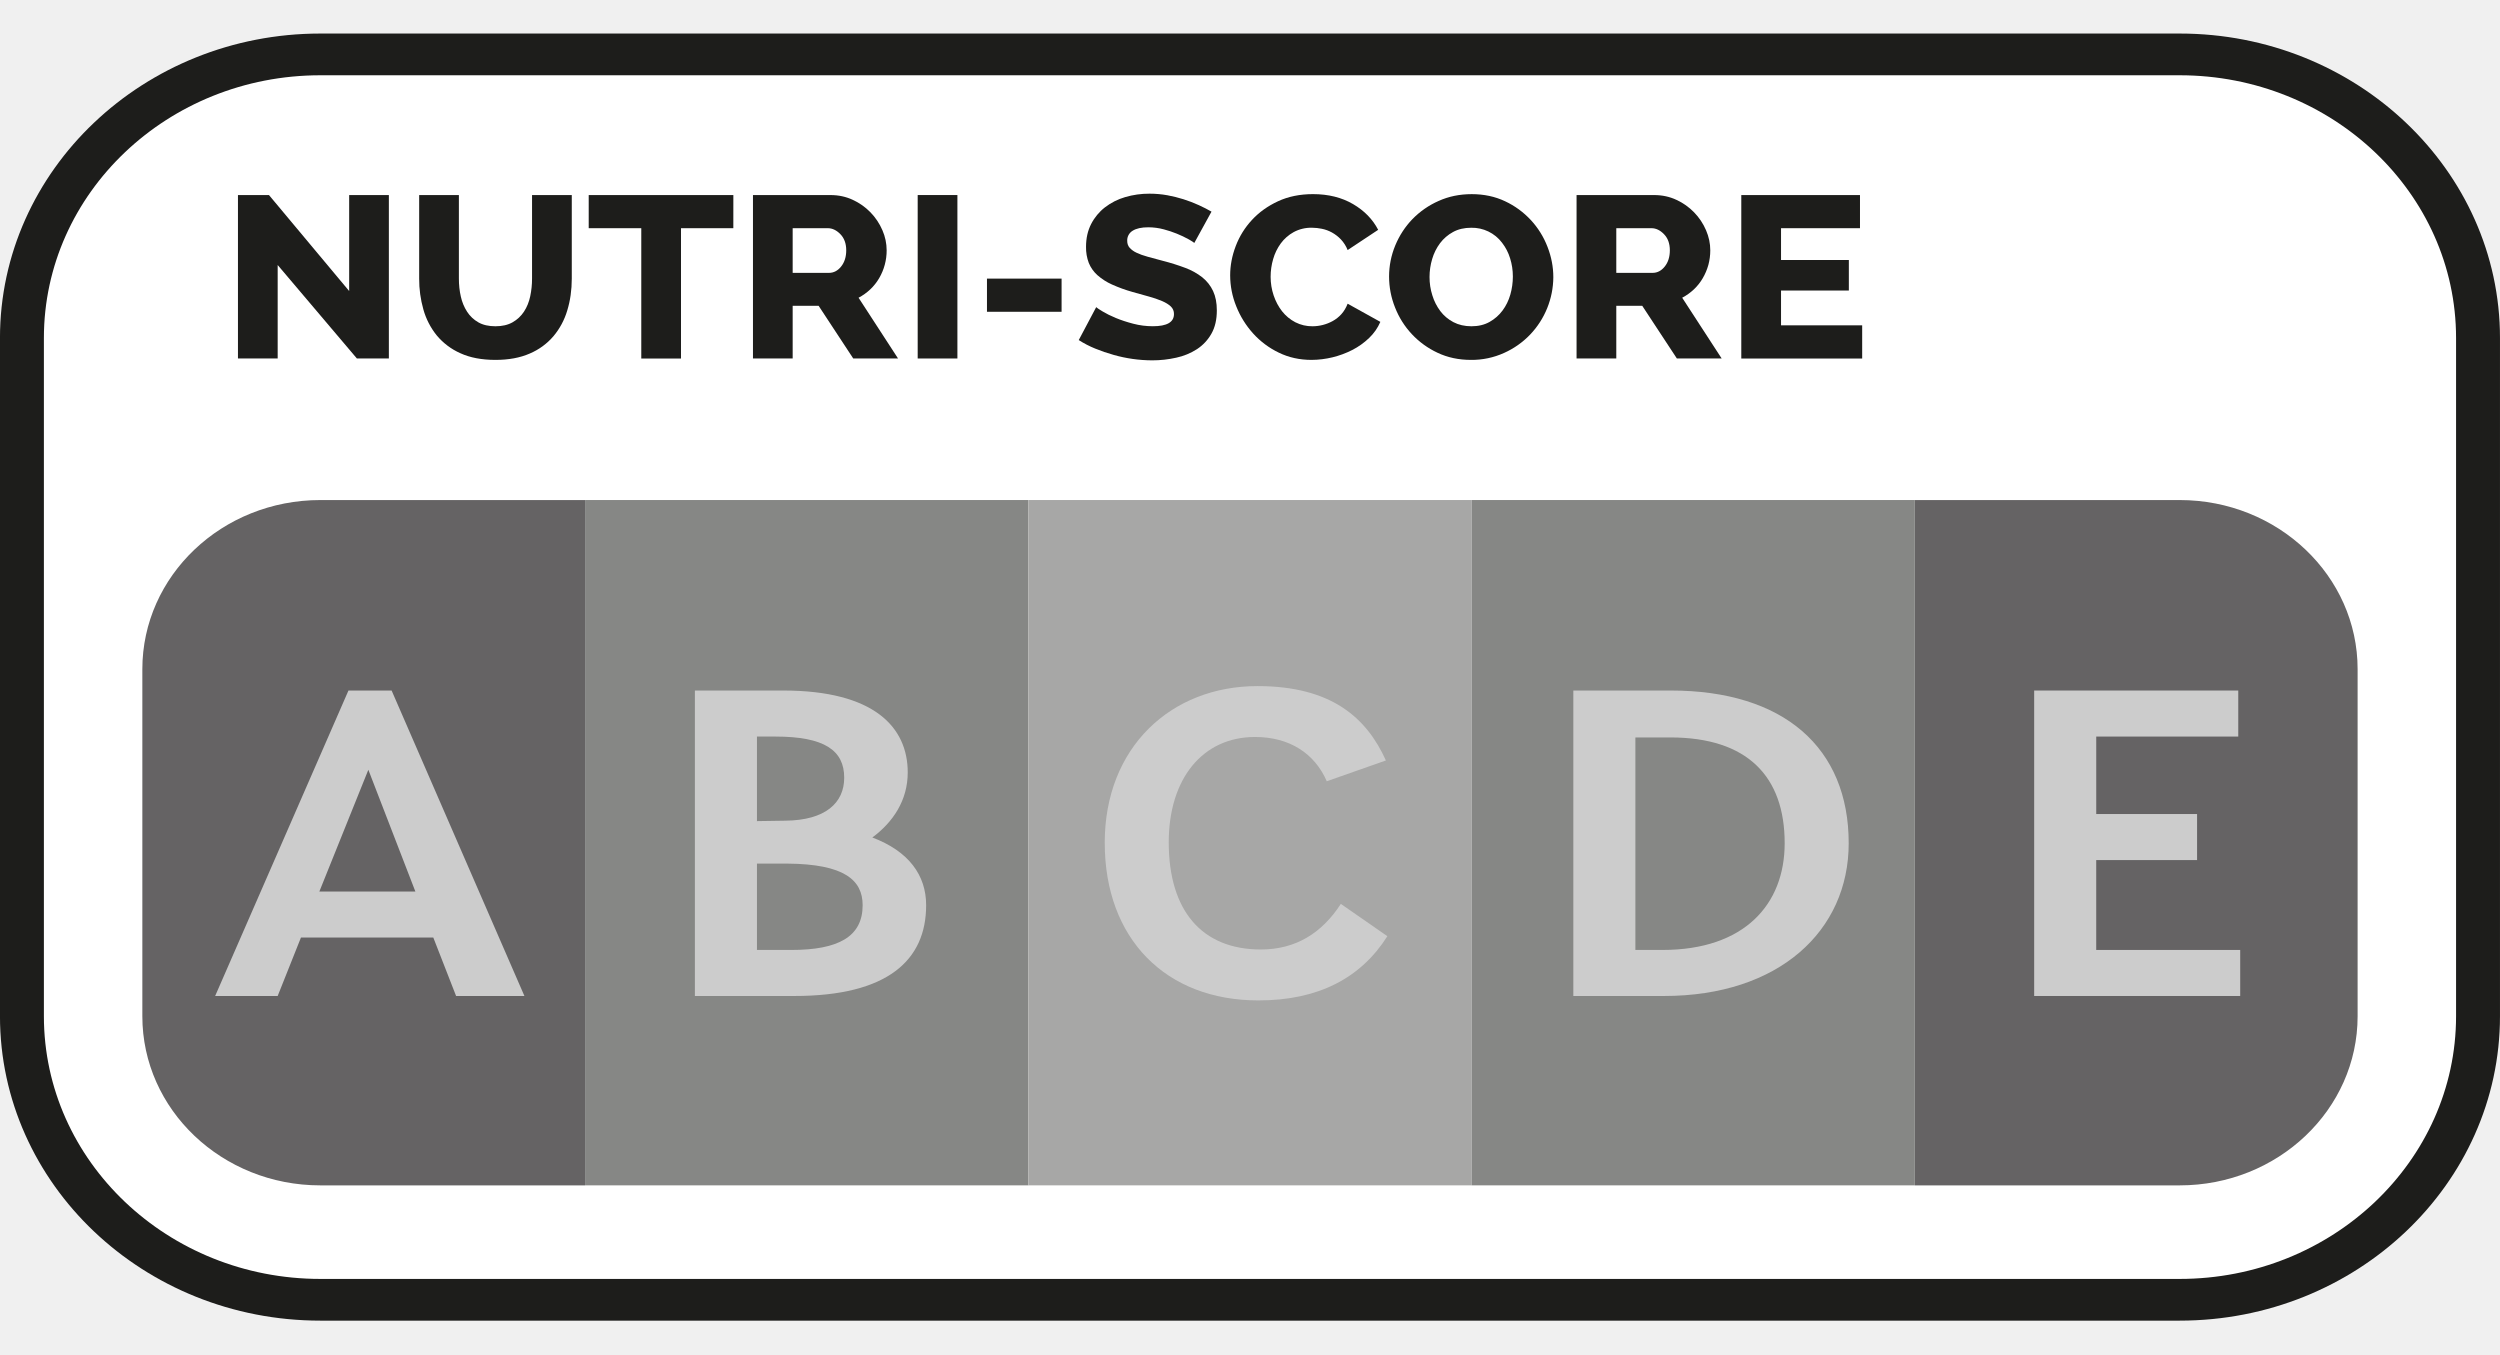
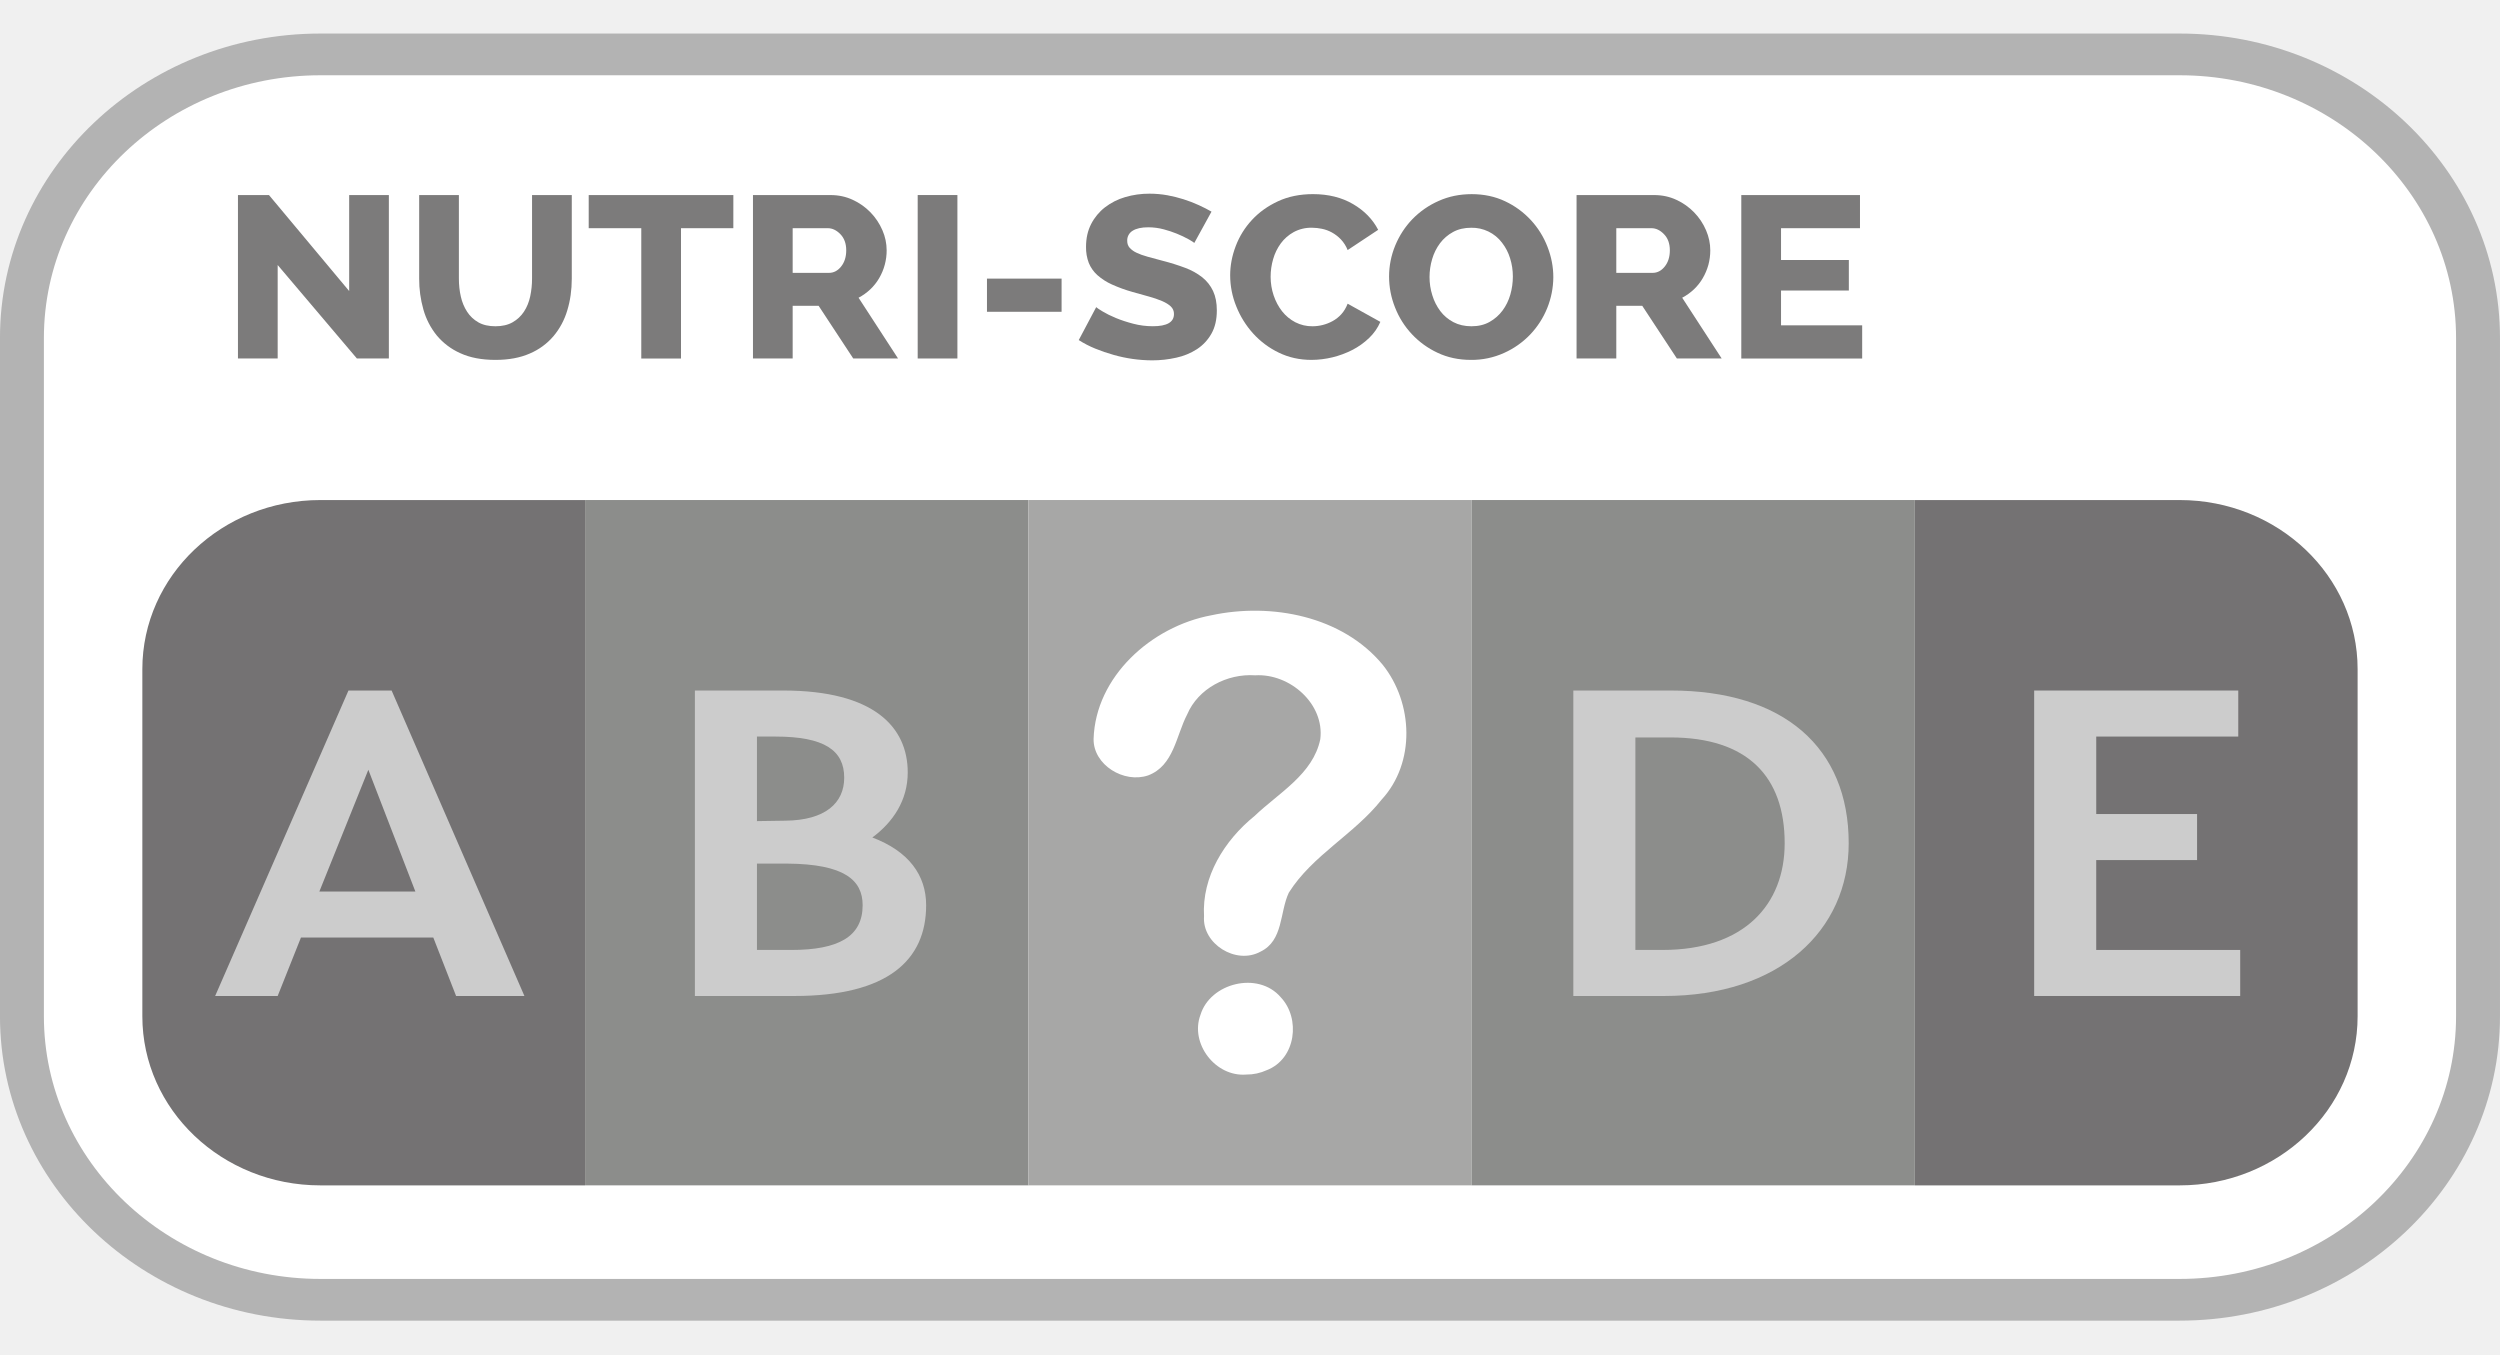
<svg xmlns="http://www.w3.org/2000/svg" id="svg2032" width="240" height="130" version="1.1" viewBox="0 0 240 130">
  <defs id="defs2029">
    <clipPath id="clipPath1836" clipPathUnits="userSpaceOnUse">
      <path id="path1838" stroke-width="1" d="M-576.406-131.683h841.89v595.276h-841.89z" />
    </clipPath>
    <clipPath id="clipPath1817" clipPathUnits="userSpaceOnUse">
      <path id="path1819" stroke-width="1" d="M-480.445-91.617h841.89V503.66h-841.89z" />
    </clipPath>
    <clipPath id="clipPath1872" clipPathUnits="userSpaceOnUse">
      <path id="path1874" stroke-width="1" d="M-488.313-132.237h841.89v595.276h-841.89z" />
    </clipPath>
    <clipPath id="clipPath1878" clipPathUnits="userSpaceOnUse">
      <path id="path1880" stroke-width="1" d="M-519.714-136.177h841.89V459.1h-841.89z" />
    </clipPath>
    <clipPath id="clipPath1886" clipPathUnits="userSpaceOnUse">
      <path id="path1888" stroke-width="1" d="M-521.325-134.642h841.89v595.276h-841.89z" />
    </clipPath>
    <clipPath id="clipPath1892" clipPathUnits="userSpaceOnUse">
      <path id="path1894" stroke-width="1" d="M-532.144-130.648h841.89v595.276h-841.89z" />
    </clipPath>
    <clipPath id="clipPath1898" clipPathUnits="userSpaceOnUse">
      <path id="path1900" stroke-width="1" d="M-500.02-102.749h841.89v595.276h-841.89z" />
    </clipPath>
    <clipPath id="clipPath1904" clipPathUnits="userSpaceOnUse">
      <path id="path1906" stroke-width="1" d="M-522.55-115.224h841.89v595.276h-841.89z" />
    </clipPath>
    <clipPath id="clipPath1910" clipPathUnits="userSpaceOnUse">
      <path id="path1912" stroke-width="1" d="M-561.373-85.195h841.89v595.276h-841.89z" />
    </clipPath>
    <clipPath id="clipPath1916" clipPathUnits="userSpaceOnUse">
      <path id="path1918" stroke-width="1" d="M-562.786-87.568h841.89v595.276h-841.89z" />
    </clipPath>
    <clipPath id="clipPath1593" clipPathUnits="userSpaceOnUse">
      <path id="path1595" stroke-width="1" d="M-503.056-291.81h841.89v595.277h-841.89z" />
    </clipPath>
    <clipPath id="clipPath1929" clipPathUnits="userSpaceOnUse">
      <path id="path1931" stroke-width="1" d="M-503.055-239.322h841.89v595.276h-841.89z" />
    </clipPath>
    <clipPath id="clipPath1605" clipPathUnits="userSpaceOnUse">
      <path id="path1607" stroke-width="1" d="M-427.382-279.942h841.89v595.276h-841.89z" />
    </clipPath>
    <clipPath id="clipPath1618" clipPathUnits="userSpaceOnUse">
      <path id="path1620" stroke-width="1" d="M-458.785-283.881h841.89v595.276h-841.89z" />
    </clipPath>
    <clipPath id="clipPath1611" clipPathUnits="userSpaceOnUse">
      <path id="path1613" stroke-width="1" d="M-460.394-282.347h841.89v595.276h-841.89z" />
    </clipPath>
    <clipPath id="clipPath1599" clipPathUnits="userSpaceOnUse">
      <path id="path1601" stroke-width="1" d="M-471.214-278.353h841.89v595.276h-841.89z" />
    </clipPath>
    <clipPath id="clipPath1624" clipPathUnits="userSpaceOnUse">
      <path id="path1626" stroke-width="1" d="M-441.091-250.452h841.89v595.276h-841.89z" />
    </clipPath>
    <clipPath id="clipPath1630" clipPathUnits="userSpaceOnUse">
      <path id="path1632" stroke-width="1" d="M-461.62-262.929h841.89v595.276h-841.89z" />
    </clipPath>
    <clipPath id="clipPath1636" clipPathUnits="userSpaceOnUse">
      <path id="path1638" stroke-width="1" d="M-478.601-250.452h841.89v595.276h-841.89z" />
    </clipPath>
    <clipPath id="clipPath1642" clipPathUnits="userSpaceOnUse">
      <path id="path1644" stroke-width="1" d="M-420.708-232.9h841.89v595.276h-841.89z" />
    </clipPath>
    <clipPath id="clipPath1922" clipPathUnits="userSpaceOnUse">
      <path id="path1924" stroke-width="1" d="M-422.121-235.273h841.89v595.276h-841.89z" />
    </clipPath>
    <clipPath id="clipPath1866" clipPathUnits="userSpaceOnUse">
      <path id="path1868" stroke-width="1" d="M-625.833-291.81h841.89v595.277h-841.89z" />
    </clipPath>
    <clipPath id="clipPath1717" clipPathUnits="userSpaceOnUse">
      <path id="path1719" stroke-width="1" d="M-625.833-239.322h841.89v595.276h-841.89z" />
    </clipPath>
    <clipPath id="clipPath1729" clipPathUnits="userSpaceOnUse">
      <path id="path1731" stroke-width="1" d="M-542.292-239.322h841.89v595.276h-841.89z" />
    </clipPath>
    <clipPath id="clipPath1735" clipPathUnits="userSpaceOnUse">
      <path id="path1737" stroke-width="1" d="M-586.47-262.929h841.89v595.276h-841.89z" />
    </clipPath>
    <clipPath id="clipPath1741" clipPathUnits="userSpaceOnUse">
      <path id="path1743" stroke-width="1" d="M-601.38-250.452h841.89v595.276h-841.89z" />
    </clipPath>
    <clipPath id="clipPath1747" clipPathUnits="userSpaceOnUse">
      <path id="path1749" stroke-width="1" d="M-550.16-279.942h841.89v595.276h-841.89z" />
    </clipPath>
    <clipPath id="clipPath1759" clipPathUnits="userSpaceOnUse">
      <path id="path1761" stroke-width="1" d="M-581.562-283.881h841.89v595.276h-841.89z" />
    </clipPath>
    <clipPath id="clipPath1765" clipPathUnits="userSpaceOnUse">
      <path id="path1767" stroke-width="1" d="M-583.172-282.347h841.89v595.276h-841.89z" />
    </clipPath>
    <clipPath id="clipPath1773" clipPathUnits="userSpaceOnUse">
      <path id="path1775" stroke-width="1" d="M-593.991-278.353h841.89v595.276h-841.89z" />
    </clipPath>
    <clipPath id="clipPath1779" clipPathUnits="userSpaceOnUse">
      <path id="path1781" stroke-width="1" d="M-563.464-232.9h841.89v595.276h-841.89z" />
    </clipPath>
    <clipPath id="clipPath1785" clipPathUnits="userSpaceOnUse">
      <path id="path1787" stroke-width="1" d="M-564.877-235.273h841.89v595.276h-841.89z" />
    </clipPath>
    <clipPath id="clipPath1792" clipPathUnits="userSpaceOnUse">
      <path id="path1794" stroke-width="1" d="M-503.055-216.392h841.89v595.276h-841.89z" />
    </clipPath>
    <clipPath id="clipPath1753" clipPathUnits="userSpaceOnUse">
      <path id="path1755" stroke-width="1" d="M-503.055-163.905h841.89v595.276h-841.89z" />
    </clipPath>
    <clipPath id="clipPath1723" clipPathUnits="userSpaceOnUse">
      <path id="path1725" stroke-width="1" d="M-419.514-163.905h841.89v595.276h-841.89z" />
    </clipPath>
    <clipPath id="clipPath1798" clipPathUnits="userSpaceOnUse">
      <path id="path1800" stroke-width="1" d="M-427.382-204.525h841.89v595.276h-841.89z" />
    </clipPath>
    <clipPath id="clipPath1804" clipPathUnits="userSpaceOnUse">
      <path id="path1806" stroke-width="1" d="M-458.784-208.465h841.89v595.276h-841.89z" />
    </clipPath>
    <clipPath id="clipPath1810" clipPathUnits="userSpaceOnUse">
      <path id="path1812" stroke-width="1" d="M-460.394-206.93h841.89v595.276h-841.89z" />
    </clipPath>
    <clipPath id="clipPath1823" clipPathUnits="userSpaceOnUse">
      <path id="path1825" stroke-width="1" d="M-471.213-202.936h841.89V392.34h-841.89z" />
    </clipPath>
    <clipPath id="clipPath1830" clipPathUnits="userSpaceOnUse">
      <path id="path1832" stroke-width="1" d="M-437.456-175.036h841.89V420.24h-841.89z" />
    </clipPath>
    <clipPath id="clipPath1848" clipPathUnits="userSpaceOnUse">
      <path id="path1850" stroke-width="1" d="M-480.209-175.036h841.89V420.24h-841.89z" />
    </clipPath>
    <clipPath id="clipPath1842" clipPathUnits="userSpaceOnUse">
      <path id="path1844" stroke-width="1" d="M-460.551-157.483h841.89v595.276h-841.89z" />
    </clipPath>
    <clipPath id="clipPath1854" clipPathUnits="userSpaceOnUse">
      <path id="path1856" stroke-width="1" d="M-461.964-159.856h841.89V435.42h-841.89z" />
    </clipPath>
    <clipPath id="clipPath1860" clipPathUnits="userSpaceOnUse">
      <path id="path1862" stroke-width="1" d="M-452.876-180.763h841.89v595.276h-841.89z" />
    </clipPath>
    <clipPath id="clipPath1648" clipPathUnits="userSpaceOnUse">
      <path id="path1650" stroke-width="1" d="M-625.835-216.392h841.89v595.276h-841.89z" />
    </clipPath>
    <clipPath id="clipPath1655" clipPathUnits="userSpaceOnUse">
      <path id="path1657" stroke-width="1" d="M-625.833-163.905h841.89v595.276h-841.89z" />
    </clipPath>
    <clipPath id="clipPath1661" clipPathUnits="userSpaceOnUse">
      <path id="path1663" stroke-width="1" d="M-542.292-163.905h841.89v595.276h-841.89z" />
    </clipPath>
    <clipPath id="clipPath1673" clipPathUnits="userSpaceOnUse">
      <path id="path1675" stroke-width="1" d="M-550.16-204.525h841.89v595.276h-841.89z" />
    </clipPath>
    <clipPath id="clipPath1667" clipPathUnits="userSpaceOnUse">
      <path id="path1669" stroke-width="1" d="M-581.562-208.465h841.89v595.276h-841.89z" />
    </clipPath>
    <clipPath id="clipPath1687" clipPathUnits="userSpaceOnUse">
      <path id="path1689" stroke-width="1" d="M-583.173-206.93h841.89v595.276h-841.89z" />
    </clipPath>
    <clipPath id="clipPath1680" clipPathUnits="userSpaceOnUse">
      <path id="path1682" stroke-width="1" d="M-593.993-202.935h841.89V392.34h-841.89z" />
    </clipPath>
    <clipPath id="clipPath1693" clipPathUnits="userSpaceOnUse">
      <path id="path1695" stroke-width="1" d="M-561.868-175.036h841.89V420.24h-841.89z" />
    </clipPath>
    <clipPath id="clipPath1699" clipPathUnits="userSpaceOnUse">
      <path id="path1701" stroke-width="1" d="M-582.388-187.512h841.89v595.276h-841.89z" />
    </clipPath>
    <clipPath id="clipPath1705" clipPathUnits="userSpaceOnUse">
      <path id="path1707" stroke-width="1" d="M-603.22-157.483h841.89v595.276h-841.89z" />
    </clipPath>
    <clipPath id="clipPath1711" clipPathUnits="userSpaceOnUse">
      <path id="path1713" stroke-width="1" d="M-604.633-159.856h841.89V435.42h-841.89z" />
    </clipPath>
    <clipPath id="clipPath1836-3" clipPathUnits="userSpaceOnUse">
      <path id="path1838-6" stroke-width="1" d="M-576.406-131.683h841.89v595.276h-841.89z" />
    </clipPath>
    <clipPath id="clipPath1817-7" clipPathUnits="userSpaceOnUse">
      <path id="path1819-5" stroke-width="1" d="M-480.445-91.617h841.89V503.66h-841.89z" />
    </clipPath>
    <clipPath id="clipPath1872-3" clipPathUnits="userSpaceOnUse">
      <path id="path1874-5" stroke-width="1" d="M-488.313-132.237h841.89v595.276h-841.89z" />
    </clipPath>
    <clipPath id="clipPath1878-6" clipPathUnits="userSpaceOnUse">
      <path id="path1880-2" stroke-width="1" d="M-519.714-136.177h841.89V459.1h-841.89z" />
    </clipPath>
    <clipPath id="clipPath1886-9" clipPathUnits="userSpaceOnUse">
      <path id="path1888-1" stroke-width="1" d="M-521.325-134.642h841.89v595.276h-841.89z" />
    </clipPath>
    <clipPath id="clipPath1892-2" clipPathUnits="userSpaceOnUse">
      <path id="path1894-7" stroke-width="1" d="M-532.144-130.648h841.89v595.276h-841.89z" />
    </clipPath>
    <clipPath id="clipPath1898-0" clipPathUnits="userSpaceOnUse">
      <path id="path1900-9" stroke-width="1" d="M-500.02-102.749h841.89v595.276h-841.89z" />
    </clipPath>
    <clipPath id="clipPath1904-3" clipPathUnits="userSpaceOnUse">
      <path id="path1906-6" stroke-width="1" d="M-522.55-115.224h841.89v595.276h-841.89z" />
    </clipPath>
    <clipPath id="clipPath1910-0" clipPathUnits="userSpaceOnUse">
      <path id="path1912-6" stroke-width="1" d="M-561.373-85.195h841.89v595.276h-841.89z" />
    </clipPath>
    <clipPath id="clipPath1916-2" clipPathUnits="userSpaceOnUse">
      <path id="path1918-6" stroke-width="1" d="M-562.786-87.568h841.89v595.276h-841.89z" />
    </clipPath>
    <clipPath id="clipPath2322" clipPathUnits="userSpaceOnUse">
      <path id="path2324" stroke-width="1" d="M-537.03-102.748h841.89v595.276h-841.89z" />
    </clipPath>
    <clipPath id="clipPath2310" clipPathUnits="userSpaceOnUse">
      <path id="path2312" stroke-width="1" d="M-479.578-329.849h841.89v595.276h-841.89z" />
    </clipPath>
    <clipPath id="clipPath2316" clipPathUnits="userSpaceOnUse">
      <path id="path2318" stroke-width="1" d="M-479.578-331.758h841.89v595.276h-841.89z" />
    </clipPath>
    <clipPath id="clipPath2328" clipPathUnits="userSpaceOnUse">
      <path id="path2330" stroke-width="1" d="M-487.594-375.361h841.89v595.276h-841.89z" />
    </clipPath>
    <clipPath id="clipPath2341" clipPathUnits="userSpaceOnUse">
      <path id="path2343" stroke-width="1" d="M-519.58-379.175h841.89v595.276h-841.89z" />
    </clipPath>
    <clipPath id="clipPath2334" clipPathUnits="userSpaceOnUse">
      <path id="path2336" stroke-width="1" d="M-521.221-377.69h841.89v595.276h-841.89z" />
    </clipPath>
    <clipPath id="clipPath2368" clipPathUnits="userSpaceOnUse">
      <path id="path2370" stroke-width="1" d="M-532.242-373.822h841.89v595.276h-841.89z" />
    </clipPath>
    <clipPath id="clipPath2347" clipPathUnits="userSpaceOnUse">
      <path id="path2349" stroke-width="1" d="M-564.678-336.04h841.89v595.275h-841.89z" />
    </clipPath>
    <clipPath id="clipPath2353" clipPathUnits="userSpaceOnUse">
      <path id="path2355" stroke-width="1" d="M-479.578-336.04h841.89v595.275h-841.89z" />
    </clipPath>
    <clipPath id="clipPath2361" clipPathUnits="userSpaceOnUse">
      <path id="path2363" stroke-width="1" d="M-515.48-351.719h841.89v595.276h-841.89z" />
    </clipPath>
    <clipPath id="clipPath1593-1" clipPathUnits="userSpaceOnUse">
      <path id="path1595-8" stroke-width="1" d="M-503.056-291.81h841.89v595.277h-841.89z" />
    </clipPath>
    <clipPath id="clipPath1929-7" clipPathUnits="userSpaceOnUse">
      <path id="path1931-9" stroke-width="1" d="M-503.055-239.322h841.89v595.276h-841.89z" />
    </clipPath>
    <clipPath id="clipPath1605-2" clipPathUnits="userSpaceOnUse">
      <path id="path1607-0" stroke-width="1" d="M-427.382-279.942h841.89v595.276h-841.89z" />
    </clipPath>
    <clipPath id="clipPath1618-2" clipPathUnits="userSpaceOnUse">
      <path id="path1620-3" stroke-width="1" d="M-458.785-283.881h841.89v595.276h-841.89z" />
    </clipPath>
    <clipPath id="clipPath1611-7" clipPathUnits="userSpaceOnUse">
      <path id="path1613-5" stroke-width="1" d="M-460.394-282.347h841.89v595.276h-841.89z" />
    </clipPath>
    <clipPath id="clipPath1599-9" clipPathUnits="userSpaceOnUse">
      <path id="path1601-2" stroke-width="1" d="M-471.214-278.353h841.89v595.276h-841.89z" />
    </clipPath>
    <clipPath id="clipPath1624-2" clipPathUnits="userSpaceOnUse">
      <path id="path1626-8" stroke-width="1" d="M-441.091-250.452h841.89v595.276h-841.89z" />
    </clipPath>
    <clipPath id="clipPath1630-9" clipPathUnits="userSpaceOnUse">
      <path id="path1632-7" stroke-width="1" d="M-461.62-262.929h841.89v595.276h-841.89z" />
    </clipPath>
    <clipPath id="clipPath1636-3" clipPathUnits="userSpaceOnUse">
      <path id="path1638-6" stroke-width="1" d="M-478.601-250.452h841.89v595.276h-841.89z" />
    </clipPath>
    <clipPath id="clipPath1642-1" clipPathUnits="userSpaceOnUse">
      <path id="path1644-2" stroke-width="1" d="M-420.708-232.9h841.89v595.276h-841.89z" />
    </clipPath>
    <clipPath id="clipPath1922-9" clipPathUnits="userSpaceOnUse">
      <path id="path1924-3" stroke-width="1" d="M-422.121-235.273h841.89v595.276h-841.89z" />
    </clipPath>
    <clipPath id="clipPath2310-1" clipPathUnits="userSpaceOnUse">
      <path id="path2312-9" stroke-width="1" d="M-479.578-329.849h841.89v595.276h-841.89z" />
    </clipPath>
    <clipPath id="clipPath2316-4" clipPathUnits="userSpaceOnUse">
      <path id="path2318-7" stroke-width="1" d="M-479.578-331.758h841.89v595.276h-841.89z" />
    </clipPath>
    <clipPath id="clipPath2328-8" clipPathUnits="userSpaceOnUse">
      <path id="path2330-4" stroke-width="1" d="M-487.594-375.361h841.89v595.276h-841.89z" />
    </clipPath>
    <clipPath id="clipPath2341-5" clipPathUnits="userSpaceOnUse">
      <path id="path2343-0" stroke-width="1" d="M-519.58-379.175h841.89v595.276h-841.89z" />
    </clipPath>
    <clipPath id="clipPath2334-3" clipPathUnits="userSpaceOnUse">
      <path id="path2336-6" stroke-width="1" d="M-521.221-377.69h841.89v595.276h-841.89z" />
    </clipPath>
    <clipPath id="clipPath2368-1" clipPathUnits="userSpaceOnUse">
      <path id="path2370-0" stroke-width="1" d="M-532.242-373.822h841.89v595.276h-841.89z" />
    </clipPath>
    <clipPath id="clipPath2347-6" clipPathUnits="userSpaceOnUse">
      <path id="path2349-3" stroke-width="1" d="M-564.678-336.04h841.89v595.275h-841.89z" />
    </clipPath>
    <clipPath id="clipPath2353-2" clipPathUnits="userSpaceOnUse">
      <path id="path2355-0" stroke-width="1" d="M-479.578-336.04h841.89v595.275h-841.89z" />
    </clipPath>
    <clipPath id="clipPath2361-6" clipPathUnits="userSpaceOnUse">
      <path id="path2363-1" stroke-width="1" d="M-515.48-351.719h841.89v595.276h-841.89z" />
    </clipPath>
+     <clipPath id="clipPath2310-3" clipPathUnits="userSpaceOnUse">
+       <path id="path2312-1" stroke-width="1" d="m -479.578,-329.849 h 841.89 v 595.276 h -841.89 z" />
+     </clipPath>
+     <clipPath id="clipPath2316-9" clipPathUnits="userSpaceOnUse">
+       <path id="path2318-4" stroke-width="1" d="m -479.578,-331.758 h 841.89 v 595.276 h -841.89 z" />
+     </clipPath>
+     <clipPath id="clipPath2328-7" clipPathUnits="userSpaceOnUse">
+       <path id="path2330-8" stroke-width="1" d="m -487.594,-375.361 h 841.89 v 595.276 h -841.89 z" />
+     </clipPath>
+     <clipPath id="clipPath2341-4" clipPathUnits="userSpaceOnUse">
+       <path id="path2343-5" stroke-width="1" d="M -519.58,-379.175 H 322.31 V 216.101 H -519.58 Z" />
+     </clipPath>
+     <clipPath id="clipPath2334-0" clipPathUnits="userSpaceOnUse">
+       <path id="path2336-3" stroke-width="1" d="m -521.221,-377.69 h 841.89 v 595.276 h -841.89 z" />
+     </clipPath>
+     <clipPath id="clipPath2368-6" clipPathUnits="userSpaceOnUse">
+       <path id="path2370-1" stroke-width="1" d="m -532.242,-373.822 h 841.89 v 595.276 h -841.89 z" />
+     </clipPath>
+     <clipPath id="clipPath2347-0" clipPathUnits="userSpaceOnUse">
+       <path id="path2349-6" stroke-width="1" d="m -564.678,-336.04 h 841.89 v 595.275 h -841.89 z" />
+     </clipPath>
+     <clipPath id="clipPath2353-3" clipPathUnits="userSpaceOnUse">
+       <path id="path2355-2" stroke-width="1" d="m -479.578,-336.04 h 841.89 v 595.275 h -841.89 z" />
+     </clipPath>
+     <clipPath id="clipPath2361-0" clipPathUnits="userSpaceOnUse">
+       <path id="path2363-6" stroke-width="1" d="M -515.48,-351.719 H 326.41 V 243.557 H -515.48 Z" />
+     </clipPath>
+     <clipPath id="clipPath1" clipPathUnits="userSpaceOnUse">
+       <path id="path1" stroke-width="1" d="m -479.578,-331.758 h 841.89 v 595.276 h -841.89 z" />
+     </clipPath>
+     <clipPath id="clipPath1593-2" clipPathUnits="userSpaceOnUse">
+       <path id="path1595-0" stroke-width="1" d="m -503.056,-291.81 h 841.89 v 595.277 h -841.89 z" />
+     </clipPath>
+     <clipPath id="clipPath1-6" clipPathUnits="userSpaceOnUse">
+       <path id="path1-8" stroke-width="1" d="m -503.056,-291.81 h 841.89 v 595.277 h -841.89 z" />
+     </clipPath>
+     <clipPath id="clipPath1929-9" clipPathUnits="userSpaceOnUse">
+       <path id="path1931-2" stroke-width="1" d="m -503.055,-239.322 h 841.89 v 595.276 h -841.89 z" />
+     </clipPath>
+     <clipPath id="clipPath1605-6" clipPathUnits="userSpaceOnUse">
+       <path id="path1607-6" stroke-width="1" d="m -427.382,-279.942 h 841.89 v 595.276 h -841.89 z" />
+     </clipPath>
+     <clipPath id="clipPath1618-4" clipPathUnits="userSpaceOnUse">
+       <path id="path1620-9" stroke-width="1" d="m -458.785,-283.881 h 841.89 v 595.276 h -841.89 z" />
+     </clipPath>
+     <clipPath id="clipPath1611-5" clipPathUnits="userSpaceOnUse">
+       <path id="path1613-0" stroke-width="1" d="m -460.394,-282.347 h 841.89 v 595.276 h -841.89 z" />
+     </clipPath>
+     <clipPath id="clipPath1599-4" clipPathUnits="userSpaceOnUse">
+       <path id="path1601-8" stroke-width="1" d="m -471.214,-278.353 h 841.89 v 595.276 h -841.89 z" />
+     </clipPath>
+     <clipPath id="clipPath1624-7" clipPathUnits="userSpaceOnUse">
+       <path id="path1626-1" stroke-width="1" d="m -441.091,-250.452 h 841.89 v 595.276 h -841.89 z" />
+     </clipPath>
+     <clipPath id="clipPath1630-7" clipPathUnits="userSpaceOnUse">
+       <path id="path1632-2" stroke-width="1" d="M -461.62,-262.929 H 380.27 V 332.347 H -461.62 Z" />
+     </clipPath>
+     <clipPath id="clipPath1636-7" clipPathUnits="userSpaceOnUse">
+       <path id="path1638-2" stroke-width="1" d="m -478.601,-250.452 h 841.89 v 595.276 h -841.89 z" />
+     </clipPath>
+     <clipPath id="clipPath1642-2" clipPathUnits="userSpaceOnUse">
+       <path id="path1644-6" stroke-width="1" d="m -420.708,-232.9 h 841.89 v 595.276 h -841.89 z" />
+     </clipPath>
+     <clipPath id="clipPath1922-1" clipPathUnits="userSpaceOnUse">
+       <path id="path1924-0" stroke-width="1" d="m -422.121,-235.273 h 841.89 v 595.276 h -841.89 z" />
+     </clipPath>
  </defs>
-   <g id="layer1">
-     <g id="g2493">
-       <g id="g2518" fill-opacity="1" fill-rule="nonzero" stroke="none">
-         <path id="path744" fill="#1d1d1b" d="M30.751 126.781c-16.956 0-30.753-13.109-30.753-29.224V32.446C-.002 16.33 13.795 3.22 30.751 3.22h178.494c16.958 0 30.753 13.111 30.753 29.226v65.111c0 16.115-13.795 29.224-30.753 29.224z" clip-path="url(#clipPath2310)" />
-         <path id="path748" fill="#fff" d="M30.751 122.777c-14.634 0-26.537-11.314-26.537-25.22V32.446c0-13.906 11.903-25.22 26.537-25.22h178.494c14.634 0 26.537 11.314 26.537 25.22v65.111c0 13.906-11.903 25.22-26.537 25.22z" clip-path="url(#clipPath2316)" />
-         <path id="path752" fill="#1d1d1b" d="M26.657 25.442v8.973h-3.813V18.726h2.978l7.698 9.214v-9.216h3.811v15.691h-3.069z" />
-         <path id="path764" fill="#1d1d1b" d="M47.564 31.322c.65 0 1.202-.128 1.651-.386a3.15 3.15 0 0 0 1.093-1.028c.279-.426.478-.917.594-1.47a8.084 8.084 0 0 0 .174-1.691v-8.02h3.815v8.02c0 1.093-.145 2.108-.432 3.05a6.863 6.863 0 0 1-1.326 2.477 6.158 6.158 0 0 1-2.278 1.667c-.923.405-2.02.609-3.29.609-1.318 0-2.442-.214-3.373-.642a6.244 6.244 0 0 1-2.268-1.712 6.956 6.956 0 0 1-1.28-2.487 10.666 10.666 0 0 1-.404-2.962v-8.02h3.813v8.02c0 .604.061 1.179.187 1.724a4.45 4.45 0 0 0 .604 1.46c.279.428.64.765 1.08 1.015.443.252.99.376 1.64.376" clip-path="url(#clipPath2328)" />
-         <path id="path768" fill="#1d1d1b" d="M70.4 21.906h-5.024v12.51h-3.813v-12.51h-5.047v-3.182h13.886z" />
-         <path id="path780" fill="#1d1d1b" d="M72.285 34.415V18.726h7.44c.776 0 1.491.153 2.152.464a5.663 5.663 0 0 1 2.836 2.915 4.824 4.824 0 0 1 .406 1.924 5.265 5.265 0 0 1-.719 2.674 4.83 4.83 0 0 1-.85 1.072 5.084 5.084 0 0 1-1.128.807l3.79 5.833h-4.3l-3.326-5.06h-2.49v5.06zm3.811-8.22h3.488c.451 0 .84-.203 1.164-.608.325-.405.49-.923.49-1.558 0-.648-.188-1.164-.56-1.546-.372-.384-.775-.577-1.21-.577h-3.372z" />
-         <path id="path782" fill="#1d1d1b" d="M88.098 18.724h3.813v15.691h-3.813z" />
-         <path id="path784" fill="#1d1d1b" d="M94.749 26.747h7.163v3.184h-7.163z" />
-         <path id="path796" fill="#1d1d1b" d="M114.654 23.322c-.063-.059-.233-.17-.512-.332a10.498 10.498 0 0 0-2.418-.973 5.768 5.768 0 0 0-1.49-.197c-.65 0-1.149.11-1.5.331a1.076 1.076 0 0 0-.521.972c0 .264.077.486.232.662a2.045 2.045 0 0 0 .663.477c.285.138.642.268 1.07.385.426.118.919.252 1.476.399a20.272 20.272 0 0 1 2.14.673 6.038 6.038 0 0 1 1.628.906c.448.363.794.8 1.034 1.315.24.516.36 1.135.36 1.857 0 .885-.174 1.632-.522 2.242a4.285 4.285 0 0 1-1.384 1.48 5.992 5.992 0 0 1-1.989.819 10.47 10.47 0 0 1-2.313.256 13.7 13.7 0 0 1-3.698-.523 15.964 15.964 0 0 1-1.768-.606 9.67 9.67 0 0 1-1.582-.818l1.674-3.16c.078.075.287.215.63.42.34.206.759.414 1.256.62.495.205 1.053.39 1.674.551.62.164 1.248.241 1.883.241 1.349 0 2.024-.388 2.024-1.17a.96.96 0 0 0-.302-.728c-.203-.193-.482-.365-.839-.52a9.745 9.745 0 0 0-1.254-.43l-1.582-.442a14.034 14.034 0 0 1-1.978-.718 5.47 5.47 0 0 1-1.394-.895 3.211 3.211 0 0 1-.827-1.17 4.126 4.126 0 0 1-.266-1.549c0-.824.163-1.554.489-2.187a4.783 4.783 0 0 1 1.325-1.603 5.86 5.86 0 0 1 1.94-.984 8.122 8.122 0 0 1 2.339-.33c.59 0 1.162.052 1.72.152a12.878 12.878 0 0 1 3.022.952c.451.206.854.414 1.21.62z" clip-path="url(#clipPath2341)" />
-         <path id="path800" fill="#1d1d1b" d="M118.096 26.437c0-.942.178-1.88.535-2.817a7.665 7.665 0 0 1 1.558-2.507c.682-.738 1.514-1.334 2.5-1.791.984-.457 2.104-.686 3.36-.686 1.473 0 2.752.319 3.837.952 1.086.634 1.891 1.458 2.418 2.475l-2.93 1.943a3.243 3.243 0 0 0-.65-1.026 3.606 3.606 0 0 0-.86-.663 3.415 3.415 0 0 0-.965-.354 4.788 4.788 0 0 0-.942-.101 3.524 3.524 0 0 0-1.768.422 3.838 3.838 0 0 0-1.233 1.082 4.768 4.768 0 0 0-.732 1.502 6.053 6.053 0 0 0-.244 1.7c0 .622.097 1.217.29 1.792.195.577.465 1.084.813 1.527.349.44.772.79 1.267 1.049a3.529 3.529 0 0 0 1.653.386 4.04 4.04 0 0 0 1.93-.498c.31-.17.59-.39.837-.662s.449-.609.604-1.007l3.14 1.745a4.734 4.734 0 0 1-1.083 1.55 6.769 6.769 0 0 1-1.615 1.15 8.72 8.72 0 0 1-3.907.95c-1.148 0-2.198-.233-3.15-.699a7.966 7.966 0 0 1-2.465-1.844 8.648 8.648 0 0 1-1.617-2.609 7.912 7.912 0 0 1-.581-2.961" clip-path="url(#clipPath2334)" />
-         <path id="path804" fill="#1d1d1b" d="M141.212 34.55c-1.179 0-2.249-.23-3.21-.686a8.002 8.002 0 0 1-4.08-4.353 7.979 7.979 0 0 1-.571-2.961c0-1.032.199-2.026.593-2.985.397-.956.946-1.8 1.65-2.53a8.022 8.022 0 0 1 2.514-1.744c.969-.437 2.026-.653 3.173-.653 1.179 0 2.249.227 3.21.684a7.987 7.987 0 0 1 4.07 4.377c.372.957.558 1.93.558 2.916a8.054 8.054 0 0 1-2.234 5.514 7.977 7.977 0 0 1-2.5 1.756 7.513 7.513 0 0 1-3.173.665m-3.977-7.956c0 .604.088 1.19.269 1.755a4.88 4.88 0 0 0 .765 1.515c.334.442.753.795 1.256 1.061.504.264 1.083.397 1.733.397.667 0 1.248-.139 1.745-.42.495-.279.91-.644 1.244-1.095.333-.449.58-.954.744-1.523a6.31 6.31 0 0 0 .244-1.734c0-.604-.088-1.192-.267-1.758a4.626 4.626 0 0 0-.78-1.502 3.618 3.618 0 0 0-2.953-1.426c-.667 0-1.248.136-1.745.41a3.88 3.88 0 0 0-1.244 1.07 4.761 4.761 0 0 0-.755 1.513 6.034 6.034 0 0 0-.256 1.737" clip-path="url(#clipPath2368)" />
-         <path id="path808" fill="#1d1d1b" d="M151.35 34.415V18.726h7.443c.776 0 1.491.153 2.152.464a5.663 5.663 0 0 1 2.836 2.915c.272.634.406 1.276.406 1.924 0 .486-.063.952-.184 1.405a5.395 5.395 0 0 1-.537 1.269 4.761 4.761 0 0 1-.848 1.072 5.084 5.084 0 0 1-1.128.807l3.79 5.833h-4.3l-3.326-5.06h-2.49v5.06zm3.814-8.22h3.488c.451 0 .84-.203 1.164-.608.325-.405.489-.923.489-1.558 0-.648-.187-1.164-.56-1.546-.371-.384-.774-.577-1.208-.577h-3.373z" />
-         <path id="path812" fill="#1d1d1b" d="M178.769 31.233v3.184h-11.605v-15.69h11.395v3.181h-7.58v3.05h6.51v2.936h-6.51v3.34z" />
-         <path id="path824" fill="#656364" d="M209.245 113.796h-25.417V48.005h25.417c9.436 0 17.086 7.27 17.086 16.238v33.314c0 8.969-7.65 16.239-17.086 16.239" clip-path="url(#clipPath2347)" />
-         <path id="path826" fill="#868785" d="M98.722 113.794H56.168V48.003h42.554z" />
-         <path id="path828" fill="#a7a7a6" d="M141.275 113.794H98.722V48.003h42.553z" />
-         <path id="path830" fill="#868785" d="M183.828 113.794h-42.553V48.003h42.553z" />
-         <path id="path842" fill="#656364" d="M30.751 113.796h25.417V48.005H30.751c-9.436 0-17.086 7.27-17.086 16.238v33.314c0 8.969 7.65 16.239 17.086 16.239" clip-path="url(#clipPath2353)" />
-         <path id="path846" fill="#ccc" d="M195.28 95.615V66.29h19.593v4.42h-13.634v7.437h9.68v4.42h-9.682v8.629h13.822v4.419z" />
-         <path id="path858" fill="#ccc" d="M66.71 95.615V66.29h8.472c8.746 0 11.96 3.526 11.96 7.862 0 2.676-1.397 4.76-3.398 6.248 3.49 1.317 5.166 3.612 5.166 6.502 0 5.269-3.677 8.713-12.659 8.713zm5.957-16.788l2.745-.042c3.818-.042 5.632-1.699 5.632-4.124 0-2.634-1.909-3.951-6.609-3.951h-1.768zm2.932 4.08h-2.932v8.289h3.305c4.514 0 6.842-1.276 6.842-4.294 0-2.422-1.77-3.952-7.215-3.996" />
-         <path id="path862" fill="#ccc" d="M106.054 80.91c0-9.18 6.376-15.045 14.661-15.045 7.073 0 10.47 3.016 12.331 7.14L127.37 75c-1.162-2.676-3.583-4.25-6.889-4.25-5.025 0-8.282 3.996-8.282 10.115 0 6.548 3.165 10.286 8.843 10.286 3.35 0 5.864-1.574 7.678-4.378l4.468 3.102c-2.559 4.038-6.655 6.165-12.38 6.165-8.888 0-14.753-5.909-14.753-15.131" clip-path="url(#clipPath2361)" />
-         <path id="path866" fill="#ccc" d="M151.04 95.615V66.29h9.355c10.844 0 17.08 5.481 17.08 14.662 0 8.415-6.702 14.663-17.732 14.663zm8.564-4.42c7.864 0 11.725-4.377 11.725-10.243 0-6.417-3.58-10.158-10.98-10.158h-3.352v20.402z" />
-         <path id="path870" fill="#ccc" d="M20.654 95.615L33.453 66.29h4.142l12.75 29.325h-6.56l-2.188-5.61H28.891l-2.234 5.61zm10.005-10.03h9.216l-4.514-11.687z" />
-       </g>
-     </g>
+   <path id="path744" fill="#1d1d1b" d="m 30.751,126.781 c -16.956,0 -30.753,-13.109 -30.753,-29.224 V 32.446 C -0.002,16.33 13.795,3.22 30.751,3.22 h 178.494 c 16.958,0 30.753,13.111 30.753,29.226 v 65.111 c 0,16.115 -13.795,29.224 -30.753,29.224 z" clip-path="url(#clipPath2310)" style="fill-opacity:1;fill-rule:nonzero;stroke:none;fill:#b3b3b3" />
+   <path id="path748" fill="#ffffff" d="m 30.751,122.777 c -14.634,0 -26.537,-11.314 -26.537,-25.22 V 32.446 c 0,-13.906 11.903,-25.22 26.537,-25.22 h 178.494 c 14.634,0 26.537,11.314 26.537,25.22 v 65.111 c 0,13.906 -11.903,25.22 -26.537,25.22 z" clip-path="url(#clipPath2316)" style="fill-opacity:1;fill-rule:nonzero;stroke:none" />
+   <path id="path752" fill="#1d1d1b" d="m 26.657,25.442 v 8.973 H 22.844 V 18.726 h 2.978 l 7.698,9.214 v -9.216 h 3.811 v 15.691 h -3.069 z" style="fill-opacity:1;fill-rule:nonzero;stroke:none;fill:#7c7b7b" />
+   <path id="path764" fill="#1d1d1b" d="m 47.564,31.322 c 0.65,0 1.202,-0.128 1.651,-0.386 a 3.15,3.15 0 0 0 1.093,-1.028 c 0.279,-0.426 0.478,-0.917 0.594,-1.47 a 8.084,8.084 0 0 0 0.174,-1.691 v -8.02 h 3.815 v 8.02 c 0,1.093 -0.145,2.108 -0.432,3.05 a 6.863,6.863 0 0 1 -1.326,2.477 6.158,6.158 0 0 1 -2.278,1.667 c -0.923,0.405 -2.02,0.609 -3.29,0.609 -1.318,0 -2.442,-0.214 -3.373,-0.642 a 6.244,6.244 0 0 1 -2.268,-1.712 6.956,6.956 0 0 1 -1.28,-2.487 10.666,10.666 0 0 1 -0.404,-2.962 v -8.02 h 3.813 v 8.02 c 0,0.604 0.061,1.179 0.187,1.724 a 4.45,4.45 0 0 0 0.604,1.46 c 0.279,0.428 0.64,0.765 1.08,1.015 0.443,0.252 0.99,0.376 1.64,0.376" clip-path="url(#clipPath2328)" style="fill-opacity:1;fill-rule:nonzero;stroke:none;fill:#7c7b7b" />
+   <path id="path768" fill="#1d1d1b" d="m 70.4,21.906 h -5.024 v 12.51 h -3.813 v -12.51 h -5.047 v -3.182 h 13.886 z" style="fill-opacity:1;fill-rule:nonzero;stroke:none;fill:#7c7b7b" />
+   <path id="path780" fill="#1d1d1b" d="M 72.285,34.415 V 18.726 h 7.44 c 0.776,0 1.491,0.153 2.152,0.464 a 5.663,5.663 0 0 1 2.836,2.915 4.824,4.824 0 0 1 0.406,1.924 5.265,5.265 0 0 1 -0.719,2.674 4.83,4.83 0 0 1 -0.85,1.072 5.084,5.084 0 0 1 -1.128,0.807 l 3.79,5.833 h -4.3 l -3.326,-5.06 h -2.49 v 5.06 z m 3.811,-8.22 h 3.488 c 0.451,0 0.84,-0.203 1.164,-0.608 0.325,-0.405 0.49,-0.923 0.49,-1.558 0,-0.648 -0.188,-1.164 -0.56,-1.546 -0.372,-0.384 -0.775,-0.577 -1.21,-0.577 h -3.372 z" style="fill-opacity:1;fill-rule:nonzero;stroke:none;fill:#7c7b7b" />
+   <path id="path782" fill="#1d1d1b" d="m 88.098,18.724 h 3.813 v 15.691 h -3.813 z" style="fill-opacity:1;fill-rule:nonzero;stroke:none;fill:#7c7b7b" />
+   <path id="path784" fill="#1d1d1b" d="m 94.749,26.747 h 7.163 v 3.184 h -7.163 z" style="fill-opacity:1;fill-rule:nonzero;stroke:none;fill:#7c7b7b" />
+   <path id="path796" fill="#1d1d1b" d="m 114.654,23.322 c -0.063,-0.059 -0.233,-0.17 -0.512,-0.332 a 10.498,10.498 0 0 0 -2.418,-0.973 5.768,5.768 0 0 0 -1.49,-0.197 c -0.65,0 -1.149,0.11 -1.5,0.331 a 1.076,1.076 0 0 0 -0.521,0.972 c 0,0.264 0.077,0.486 0.232,0.662 a 2.045,2.045 0 0 0 0.663,0.477 c 0.285,0.138 0.642,0.268 1.07,0.385 0.426,0.118 0.919,0.252 1.476,0.399 a 20.272,20.272 0 0 1 2.14,0.673 6.038,6.038 0 0 1 1.628,0.906 c 0.448,0.363 0.794,0.8 1.034,1.315 0.24,0.516 0.36,1.135 0.36,1.857 0,0.885 -0.174,1.632 -0.522,2.242 a 4.285,4.285 0 0 1 -1.384,1.48 5.992,5.992 0 0 1 -1.989,0.819 10.47,10.47 0 0 1 -2.313,0.256 13.7,13.7 0 0 1 -3.698,-0.523 15.964,15.964 0 0 1 -1.768,-0.606 9.67,9.67 0 0 1 -1.582,-0.818 l 1.674,-3.16 c 0.078,0.075 0.287,0.215 0.63,0.42 0.34,0.206 0.759,0.414 1.256,0.62 0.495,0.205 1.053,0.39 1.674,0.551 0.62,0.164 1.248,0.241 1.883,0.241 1.349,0 2.024,-0.388 2.024,-1.17 a 0.96,0.96 0 0 0 -0.302,-0.728 c -0.203,-0.193 -0.482,-0.365 -0.839,-0.52 a 9.745,9.745 0 0 0 -1.254,-0.43 l -1.582,-0.442 a 14.034,14.034 0 0 1 -1.978,-0.718 5.47,5.47 0 0 1 -1.394,-0.895 3.211,3.211 0 0 1 -0.827,-1.17 4.126,4.126 0 0 1 -0.266,-1.549 c 0,-0.824 0.163,-1.554 0.489,-2.187 a 4.783,4.783 0 0 1 1.325,-1.603 5.86,5.86 0 0 1 1.94,-0.984 8.122,8.122 0 0 1 2.339,-0.33 c 0.59,0 1.162,0.052 1.72,0.152 a 12.878,12.878 0 0 1 3.022,0.952 c 0.451,0.206 0.854,0.414 1.21,0.62 z" clip-path="url(#clipPath2341)" style="fill-opacity:1;fill-rule:nonzero;stroke:none;fill:#7c7b7b" />
+   <path id="path800" fill="#1d1d1b" d="m 118.096,26.437 c 0,-0.942 0.178,-1.88 0.535,-2.817 a 7.665,7.665 0 0 1 1.558,-2.507 c 0.682,-0.738 1.514,-1.334 2.5,-1.791 0.984,-0.457 2.104,-0.686 3.36,-0.686 1.473,0 2.752,0.319 3.837,0.952 1.086,0.634 1.891,1.458 2.418,2.475 l -2.93,1.943 a 3.243,3.243 0 0 0 -0.65,-1.026 3.606,3.606 0 0 0 -0.86,-0.663 3.415,3.415 0 0 0 -0.965,-0.354 4.788,4.788 0 0 0 -0.942,-0.101 3.524,3.524 0 0 0 -1.768,0.422 3.838,3.838 0 0 0 -1.233,1.082 4.768,4.768 0 0 0 -0.732,1.502 6.053,6.053 0 0 0 -0.244,1.7 c 0,0.622 0.097,1.217 0.29,1.792 0.195,0.577 0.465,1.084 0.813,1.527 0.349,0.44 0.772,0.79 1.267,1.049 a 3.529,3.529 0 0 0 1.653,0.386 4.04,4.04 0 0 0 1.93,-0.498 c 0.31,-0.17 0.59,-0.39 0.837,-0.662 0.247,-0.272 0.449,-0.609 0.604,-1.007 l 3.14,1.745 a 4.734,4.734 0 0 1 -1.083,1.55 6.769,6.769 0 0 1 -1.615,1.15 8.72,8.72 0 0 1 -3.907,0.95 c -1.148,0 -2.198,-0.233 -3.15,-0.699 a 7.966,7.966 0 0 1 -2.465,-1.844 8.648,8.648 0 0 1 -1.617,-2.609 7.912,7.912 0 0 1 -0.581,-2.961" clip-path="url(#clipPath2334)" style="fill-opacity:1;fill-rule:nonzero;stroke:none;fill:#7c7b7b" />
+   <path id="path804" fill="#1d1d1b" d="m 141.212,34.55 c -1.179,0 -2.249,-0.23 -3.21,-0.686 a 8.002,8.002 0 0 1 -4.08,-4.353 7.979,7.979 0 0 1 -0.571,-2.961 c 0,-1.032 0.199,-2.026 0.593,-2.985 0.397,-0.956 0.946,-1.8 1.65,-2.53 a 8.022,8.022 0 0 1 2.514,-1.744 c 0.969,-0.437 2.026,-0.653 3.173,-0.653 1.179,0 2.249,0.227 3.21,0.684 a 7.987,7.987 0 0 1 4.07,4.377 c 0.372,0.957 0.558,1.93 0.558,2.916 a 8.054,8.054 0 0 1 -2.234,5.514 7.977,7.977 0 0 1 -2.5,1.756 7.513,7.513 0 0 1 -3.173,0.665 m -3.977,-7.956 c 0,0.604 0.088,1.19 0.269,1.755 a 4.88,4.88 0 0 0 0.765,1.515 c 0.334,0.442 0.753,0.795 1.256,1.061 0.504,0.264 1.083,0.397 1.733,0.397 0.667,0 1.248,-0.139 1.745,-0.42 0.495,-0.279 0.91,-0.644 1.244,-1.095 0.333,-0.449 0.58,-0.954 0.744,-1.523 a 6.31,6.31 0 0 0 0.244,-1.734 c 0,-0.604 -0.088,-1.192 -0.267,-1.758 a 4.626,4.626 0 0 0 -0.78,-1.502 3.618,3.618 0 0 0 -2.953,-1.426 c -0.667,0 -1.248,0.136 -1.745,0.41 a 3.88,3.88 0 0 0 -1.244,1.07 4.761,4.761 0 0 0 -0.755,1.513 6.034,6.034 0 0 0 -0.256,1.737" clip-path="url(#clipPath2368)" style="fill-opacity:1;fill-rule:nonzero;stroke:none;fill:#7c7b7b" />
+   <path id="path808" fill="#1d1d1b" d="M 151.35,34.415 V 18.726 h 7.443 c 0.776,0 1.491,0.153 2.152,0.464 a 5.663,5.663 0 0 1 2.836,2.915 c 0.272,0.634 0.406,1.276 0.406,1.924 0,0.486 -0.063,0.952 -0.184,1.405 a 5.395,5.395 0 0 1 -0.537,1.269 4.761,4.761 0 0 1 -0.848,1.072 5.084,5.084 0 0 1 -1.128,0.807 l 3.79,5.833 h -4.3 l -3.326,-5.06 h -2.49 v 5.06 z m 3.814,-8.22 h 3.488 c 0.451,0 0.84,-0.203 1.164,-0.608 0.325,-0.405 0.489,-0.923 0.489,-1.558 0,-0.648 -0.187,-1.164 -0.56,-1.546 -0.371,-0.384 -0.774,-0.577 -1.208,-0.577 h -3.373 z" style="fill-opacity:1;fill-rule:nonzero;stroke:none;fill:#7c7b7b" />
+   <path id="path812" fill="#1d1d1b" d="m 178.769,31.233 v 3.184 h -11.605 v -15.69 h 11.395 v 3.181 h -7.58 v 3.05 h 6.51 v 2.936 h -6.51 v 3.34 z" style="fill-opacity:1;fill-rule:nonzero;stroke:none;fill:#7c7b7b" />
+   <path id="path824" fill="#656364" d="M 209.245,113.796 H 183.828 V 48.005 h 25.417 c 9.436,0 17.086,7.27 17.086,16.238 v 33.314 c 0,8.969 -7.65,16.239 -17.086,16.239" clip-path="url(#clipPath2347)" style="fill-opacity:1;fill-rule:nonzero;stroke:none;fill:#747273" />
+   <path id="path826" fill="#868785" d="M 98.722,113.794 H 56.168 V 48.003 h 42.554 z" style="fill-opacity:1;fill-rule:nonzero;stroke:none;fill:#8c8d8b" />
+   <path id="path828" fill="#a7a7a6" d="M 141.275,113.794 H 98.722 V 48.003 h 42.553 z" style="fill-opacity:1;fill-rule:nonzero;stroke:none" />
+   <path id="path830" fill="#868785" d="M 183.828,113.794 H 141.275 V 48.003 h 42.553 z" style="fill-opacity:1;fill-rule:nonzero;stroke:none;fill:#8c8d8b" />
+   <path id="path842" fill="#656364" d="M 30.751,113.796 H 56.168 V 48.005 H 30.751 c -9.436,0 -17.086,7.27 -17.086,16.238 v 33.314 c 0,8.969 7.65,16.239 17.086,16.239" clip-path="url(#clipPath2353)" style="fill-opacity:1;fill-rule:nonzero;stroke:none;fill:#747273" />
+   <path id="path846" fill="#cccccc" d="M 195.28,95.615 V 66.29 h 19.593 v 4.42 h -13.634 v 7.437 h 9.68 v 4.42 h -9.682 v 8.629 h 13.822 v 4.419 z" style="fill-opacity:1;fill-rule:nonzero;stroke:none" />
+   <path id="path858" fill="#cccccc" d="M 66.71,95.615 V 66.29 h 8.472 c 8.746,0 11.96,3.526 11.96,7.862 0,2.676 -1.397,4.76 -3.398,6.248 3.49,1.317 5.166,3.612 5.166,6.502 0,5.269 -3.677,8.713 -12.659,8.713 z m 5.957,-16.788 2.745,-0.042 c 3.818,-0.042 5.632,-1.699 5.632,-4.124 0,-2.634 -1.909,-3.951 -6.609,-3.951 h -1.768 z m 2.932,4.08 h -2.932 v 8.289 h 3.305 c 4.514,0 6.842,-1.276 6.842,-4.294 0,-2.422 -1.77,-3.952 -7.215,-3.996" style="fill-opacity:1;fill-rule:nonzero;stroke:none" />
+   <path id="path866" fill="#cccccc" d="M 151.04,95.615 V 66.29 h 9.355 c 10.844,0 17.08,5.481 17.08,14.662 0,8.415 -6.702,14.663 -17.732,14.663 z m 8.564,-4.42 c 7.864,0 11.725,-4.377 11.725,-10.243 0,-6.417 -3.58,-10.158 -10.98,-10.158 h -3.352 v 20.402 z" style="fill-opacity:1;fill-rule:nonzero;stroke:none" />
+   <path id="path870" fill="#cccccc" d="M 20.654,95.615 33.453,66.29 h 4.142 l 12.75,29.325 h -6.56 l -2.188,-5.61 H 28.891 l -2.234,5.61 z m 10.005,-10.03 h 9.216 L 35.361,73.898 Z" style="fill-opacity:1;fill-rule:nonzero;stroke:none" />
+   <g id="svg2032-9" transform="translate(58.0367,18.90549)">
+     <path id="path15606" fill="#ffffff" d="m 46.948,52.03 c 0.185,-5.97 5.528,-10.788 11.298,-11.867 5.786,-1.243 12.594,0.08 16.456,4.749 2.935,3.672 3.165,9.407 -0.11,12.953 -2.61,3.31 -6.647,5.334 -8.904,8.929 -0.888,1.88 -0.508,4.599 -2.72,5.66 -2.356,1.293 -5.62,-0.761 -5.417,-3.398 -0.223,-3.78 1.953,-7.283 4.848,-9.626 2.322,-2.222 5.621,-4.012 6.312,-7.37 0.426,-3.368 -2.898,-6.334 -6.25,-6.135 -2.703,-0.184 -5.48,1.268 -6.534,3.766 -1.057,2.02 -1.276,4.913 -3.743,5.842 -2.326,0.794 -5.274,-1.009 -5.236,-3.502 z m 14.66,32.221 c -2.978,0.245 -5.425,-2.996 -4.401,-5.726 0.927,-3.067 5.528,-4.22 7.693,-1.71 1.95,2.04 1.478,5.936 -1.324,7.013 a 4.617,4.617 0 0 1 -1.969,0.423 z" style="stroke-width:1.636" />
  </g>
</svg>
